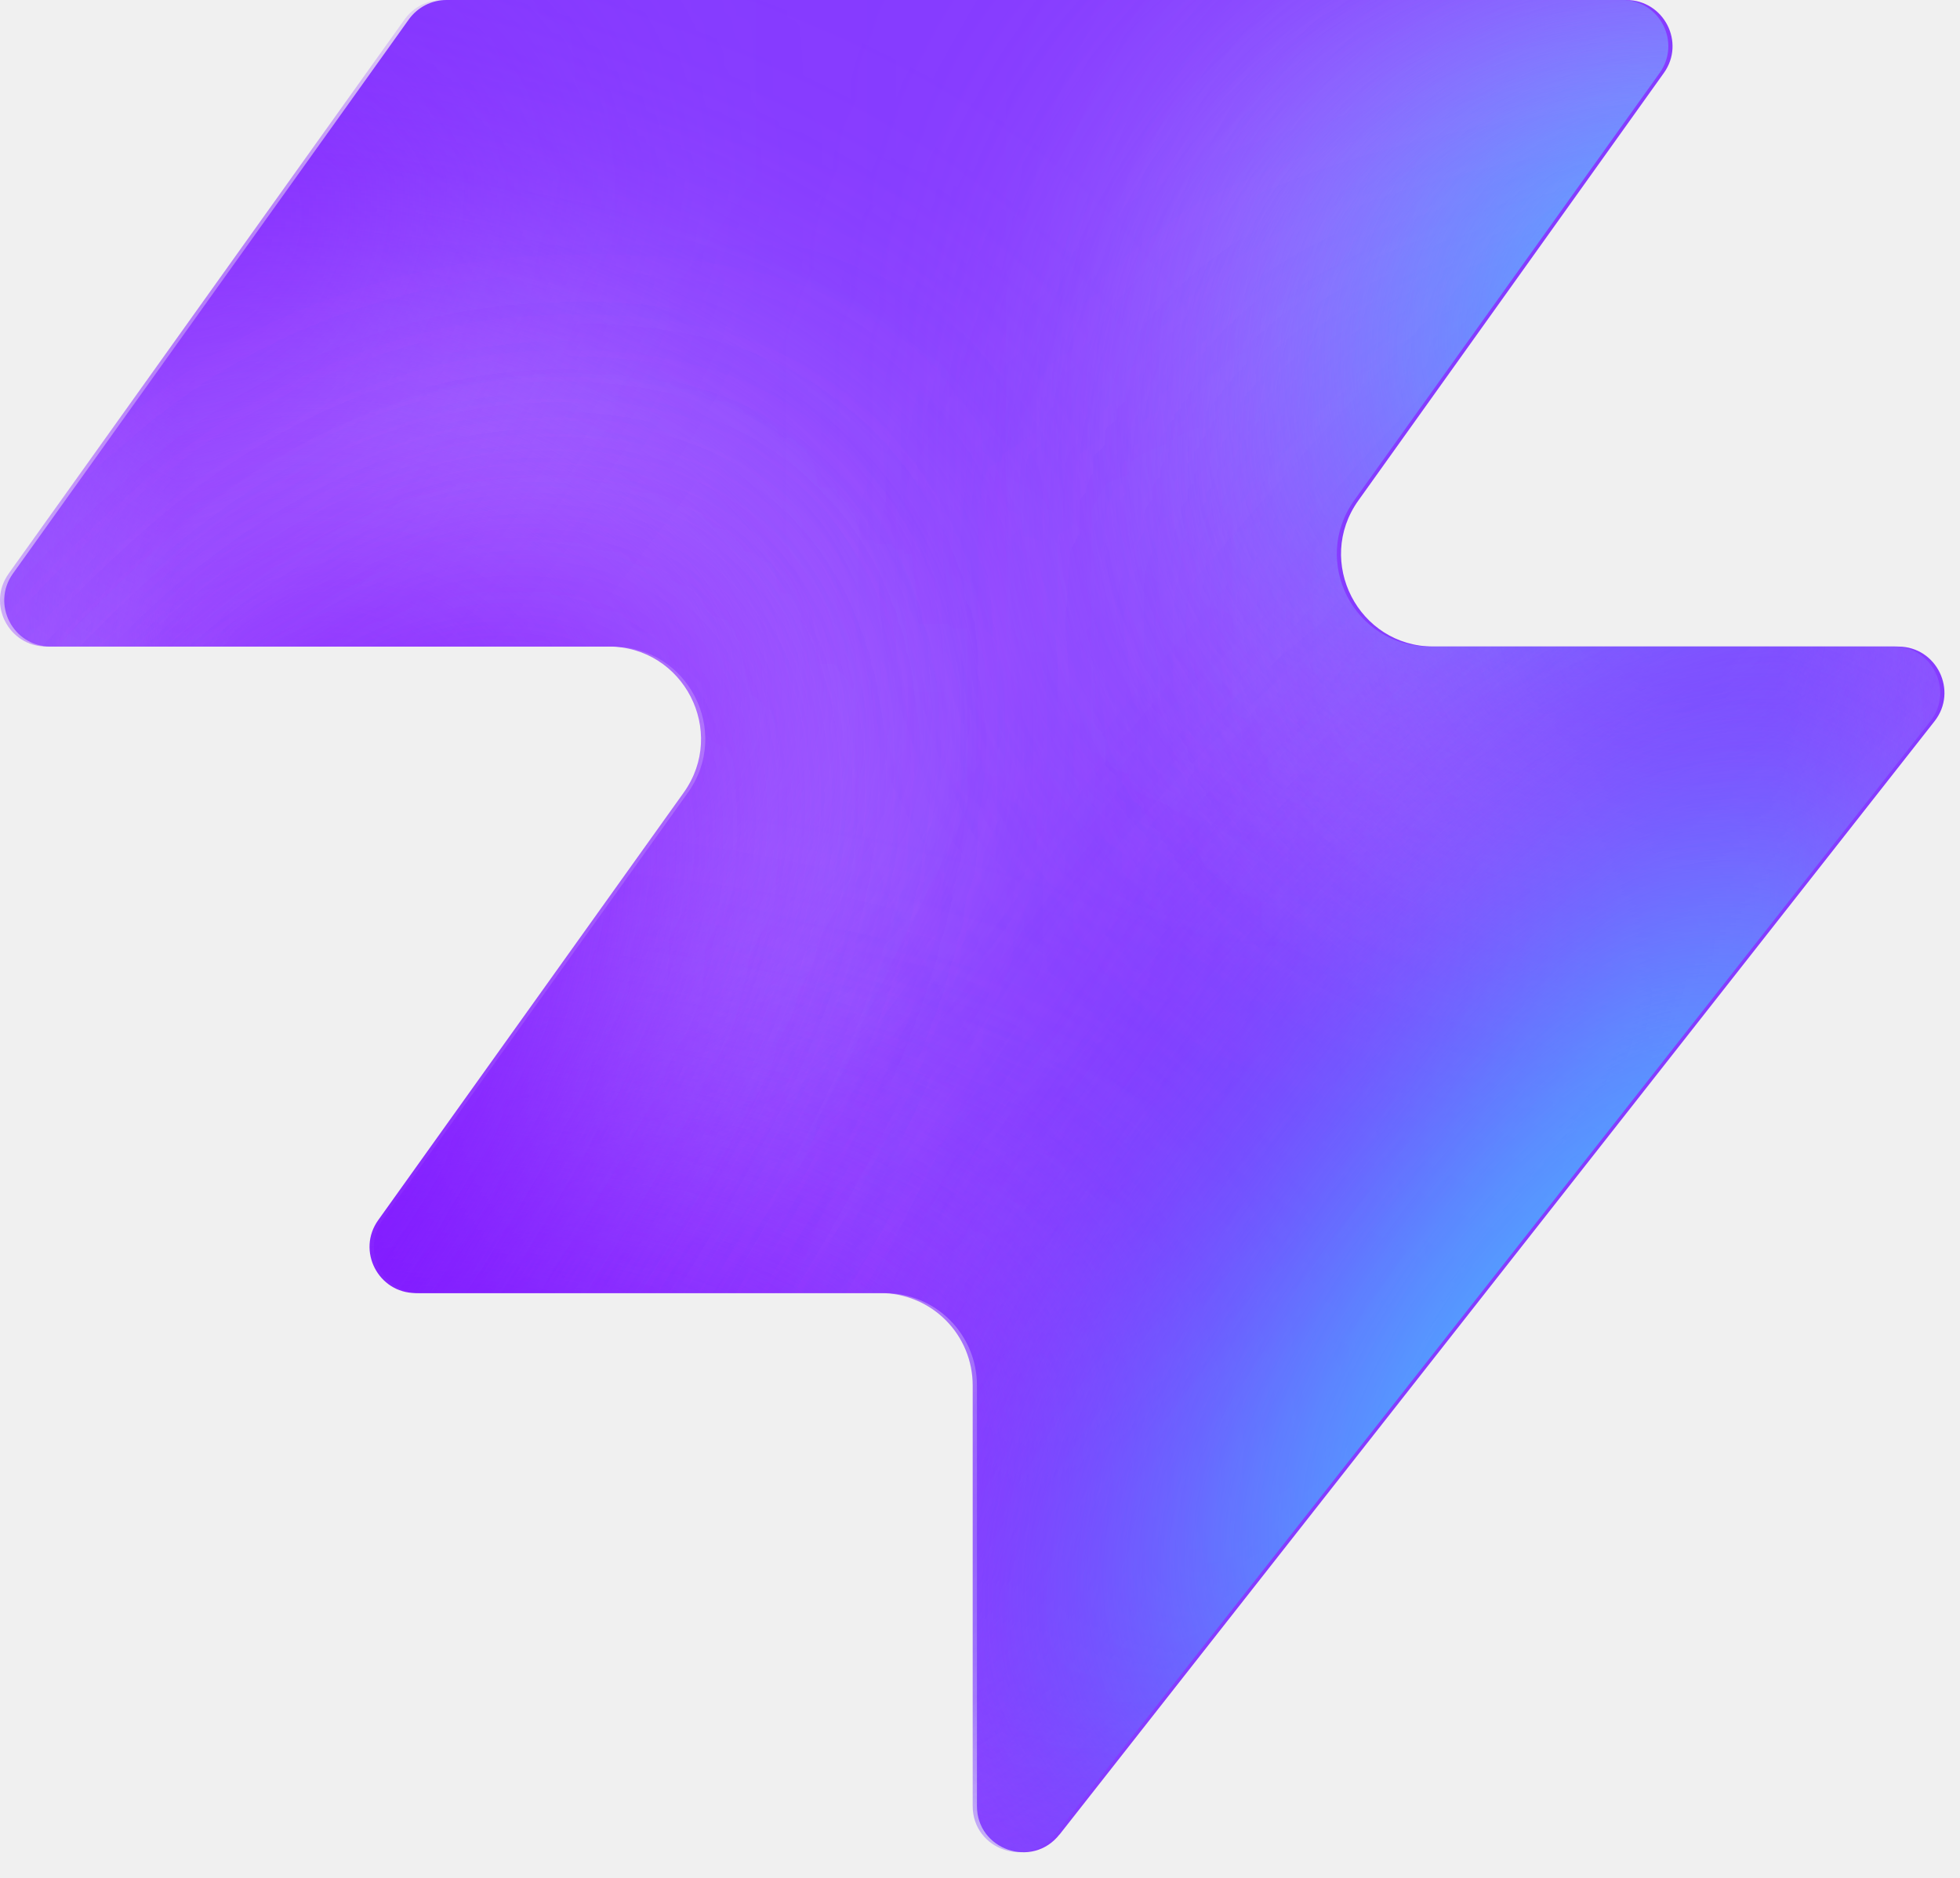
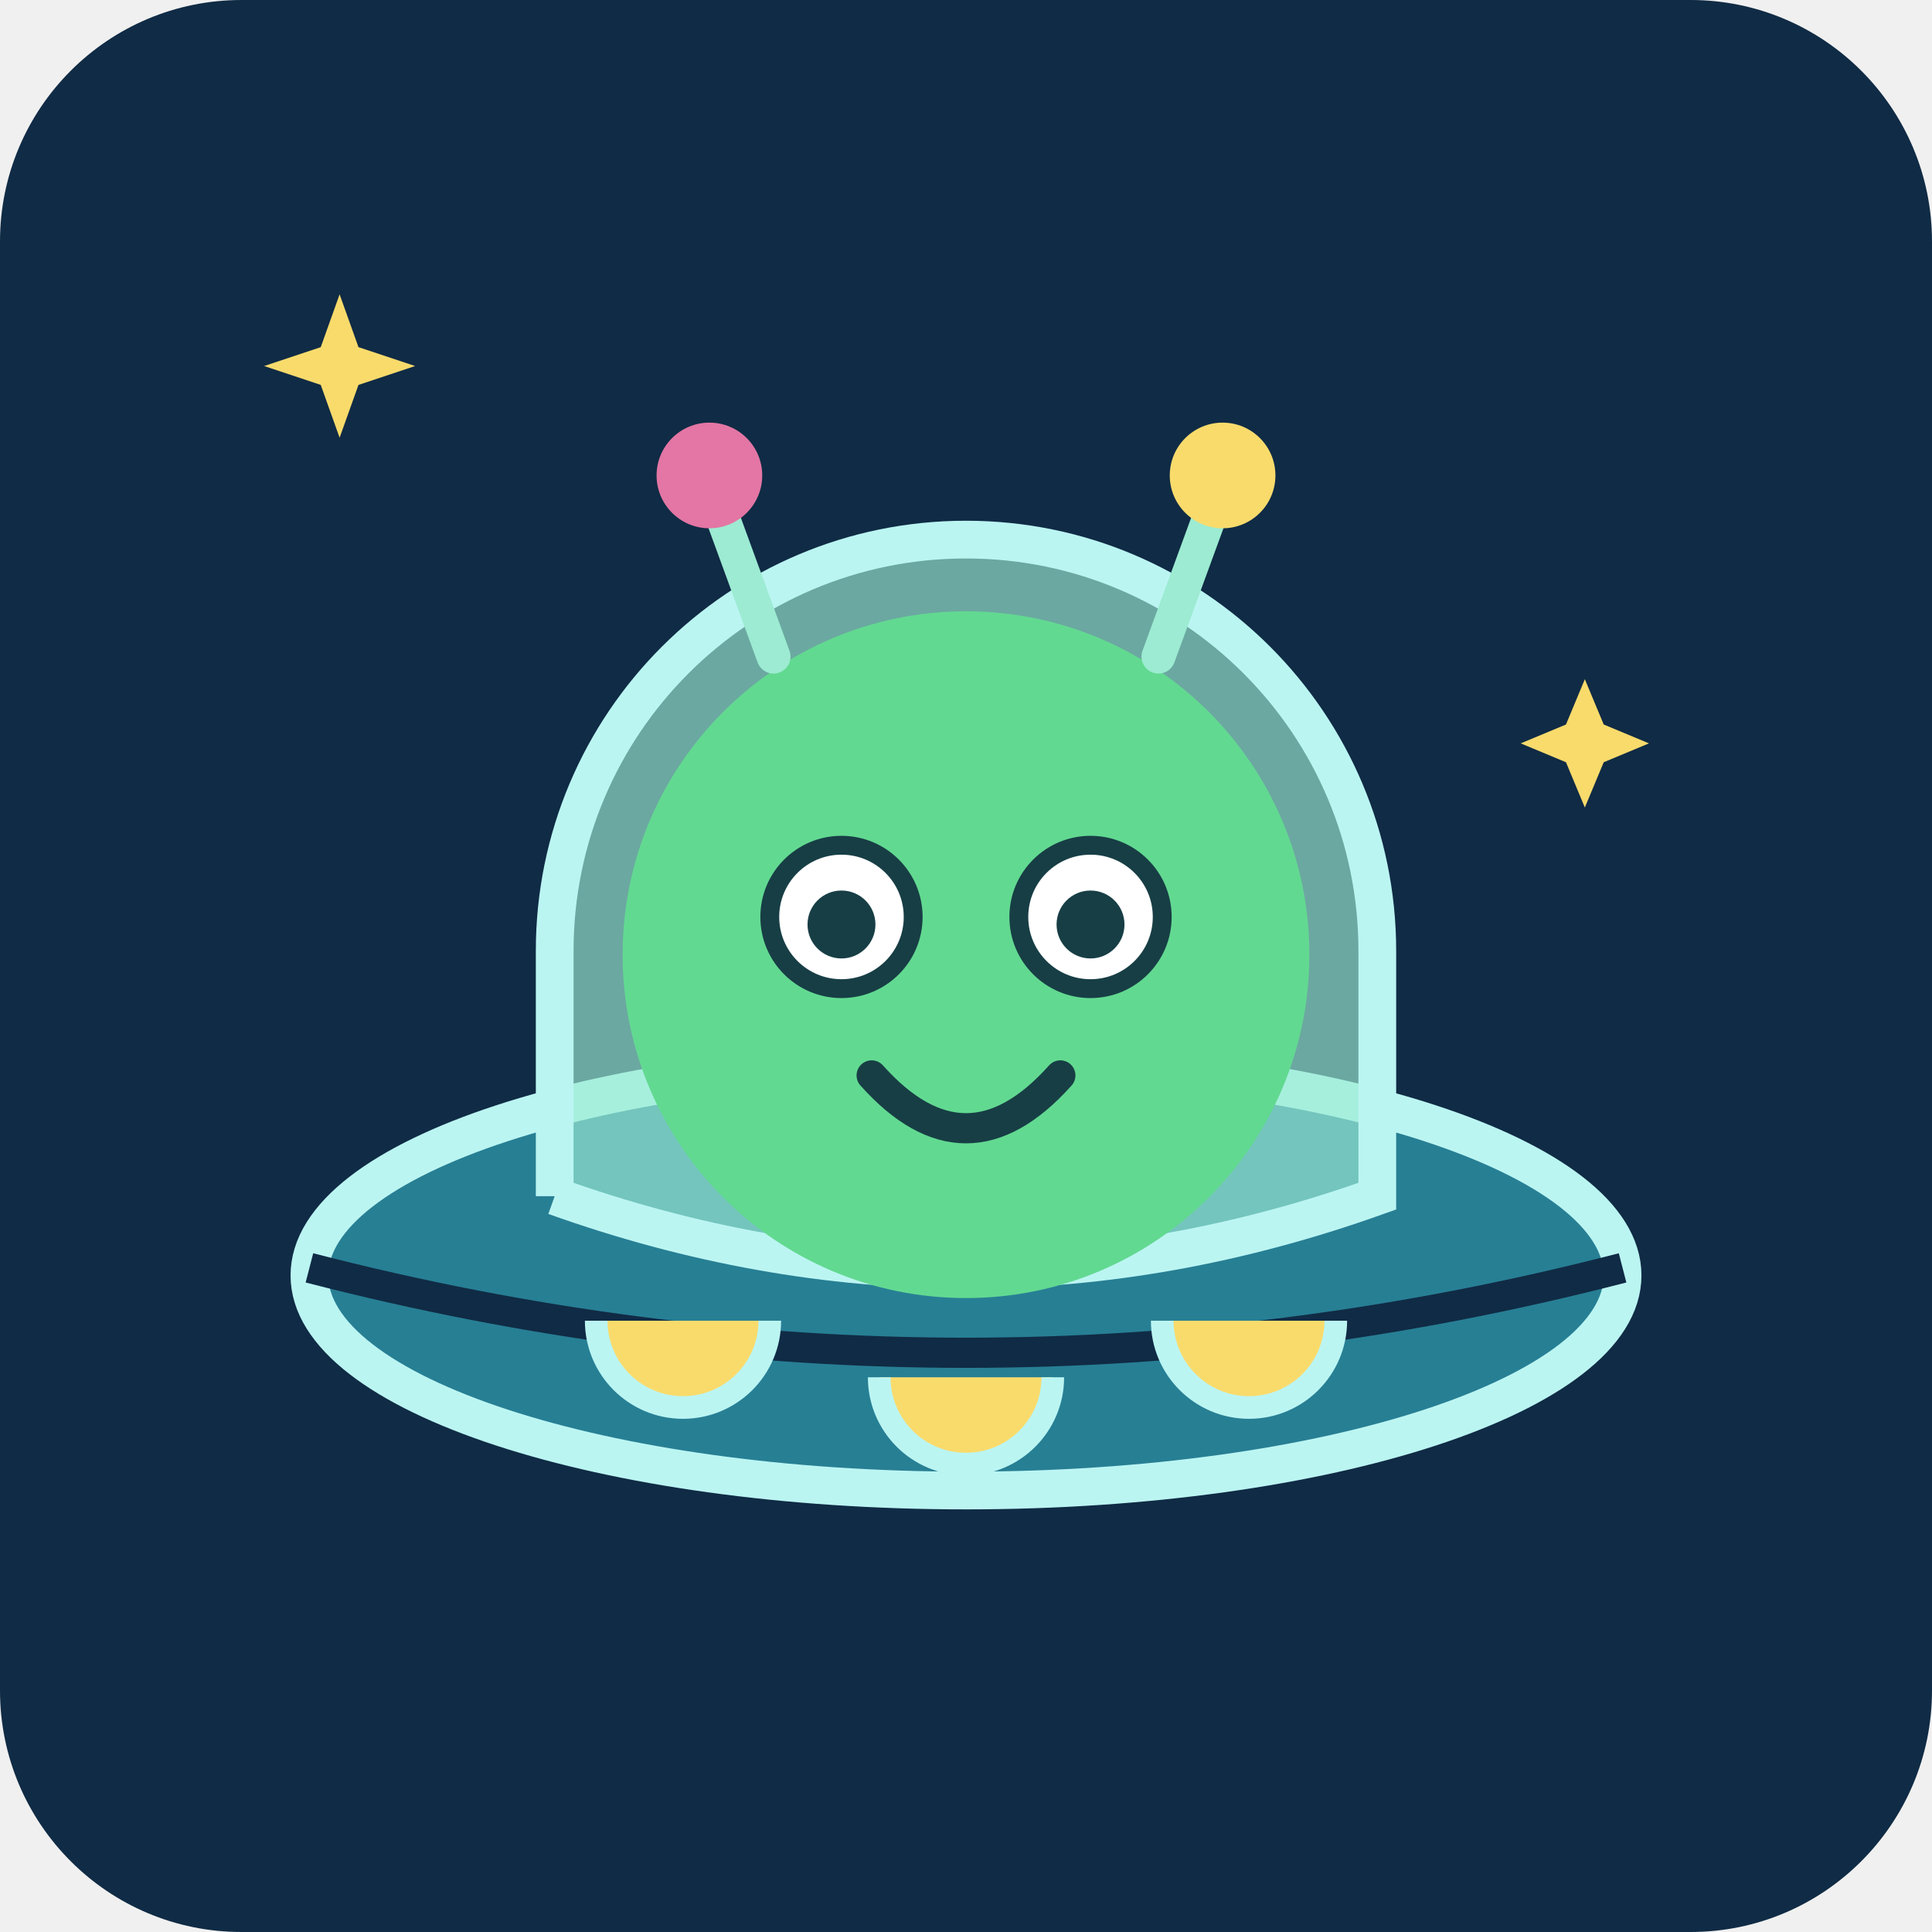
- <svg xmlns="http://www.w3.org/2000/svg" width="48" height="46" fill="none" viewBox="0 0 48 46">
-   <path fill="#863bff" d="M25.946 44.938c-.664.845-2.021.375-2.021-.698V33.937a2.26 2.26 0 0 0-2.262-2.262H10.287c-.92 0-1.456-1.04-.92-1.788l7.48-10.471c1.07-1.497 0-3.578-1.842-3.578H1.237c-.92 0-1.456-1.04-.92-1.788L10.013.474c.214-.297.556-.474.92-.474h28.894c.92 0 1.456 1.04.92 1.788l-7.48 10.471c-1.07 1.498 0 3.579 1.842 3.579h11.377c.943 0 1.473 1.088.89 1.83L25.947 44.94z" style="fill:#863bff;fill:color(display-p3 .525 .23 1);fill-opacity:1" />
-   <mask id="a" width="48" height="46" x="0" y="0" maskUnits="userSpaceOnUse" style="mask-type:alpha">
-     <path fill="#000" d="M25.842 44.938c-.664.844-2.021.375-2.021-.698V33.937a2.26 2.26 0 0 0-2.262-2.262H10.183c-.92 0-1.456-1.04-.92-1.788l7.48-10.471c1.07-1.498 0-3.579-1.842-3.579H1.133c-.92 0-1.456-1.04-.92-1.787L9.91.473c.214-.297.556-.474.92-.474h28.894c.92 0 1.456 1.04.92 1.788l-7.48 10.471c-1.07 1.498 0 3.578 1.842 3.578h11.377c.943 0 1.473 1.088.89 1.832L25.843 44.94z" style="fill:#000;fill-opacity:1" />
-   </mask>
-   <g mask="url(#a)">
-     <g filter="url(#b)">
-       <ellipse cx="5.508" cy="14.704" fill="#ede6ff" rx="5.508" ry="14.704" style="fill:#ede6ff;fill:color(display-p3 .927 .903 1);fill-opacity:1" transform="matrix(.00324 1 1 -.00324 -4.47 31.516)" />
-     </g>
-     <g filter="url(#c)">
-       <ellipse cx="10.399" cy="29.851" fill="#ede6ff" rx="10.399" ry="29.851" style="fill:#ede6ff;fill:color(display-p3 .927 .903 1);fill-opacity:1" transform="matrix(.00324 1 1 -.00324 -39.328 7.883)" />
-     </g>
-     <g filter="url(#d)">
-       <ellipse cx="5.508" cy="30.487" fill="#7e14ff" rx="5.508" ry="30.487" style="fill:#7e14ff;fill:color(display-p3 .492 .077 1);fill-opacity:1" transform="rotate(89.814 -25.913 -14.639)scale(1 -1)" />
-     </g>
-     <g filter="url(#e)">
-       <ellipse cx="5.508" cy="30.599" fill="#7e14ff" rx="5.508" ry="30.599" style="fill:#7e14ff;fill:color(display-p3 .492 .077 1);fill-opacity:1" transform="rotate(89.814 -32.644 -3.334)scale(1 -1)" />
-     </g>
-     <g filter="url(#f)">
-       <ellipse cx="5.508" cy="30.599" fill="#7e14ff" rx="5.508" ry="30.599" style="fill:#7e14ff;fill:color(display-p3 .492 .077 1);fill-opacity:1" transform="matrix(.00324 1 1 -.00324 -34.34 30.47)" />
-     </g>
-     <g filter="url(#g)">
-       <ellipse cx="14.072" cy="22.078" fill="#ede6ff" rx="14.072" ry="22.078" style="fill:#ede6ff;fill:color(display-p3 .927 .903 1);fill-opacity:1" transform="rotate(93.35 24.506 48.493)scale(-1 1)" />
-     </g>
-     <g filter="url(#h)">
-       <ellipse cx="3.47" cy="21.501" fill="#7e14ff" rx="3.47" ry="21.501" style="fill:#7e14ff;fill:color(display-p3 .492 .077 1);fill-opacity:1" transform="rotate(89.009 28.708 47.59)scale(-1 1)" />
-     </g>
-     <g filter="url(#i)">
-       <ellipse cx="3.47" cy="21.501" fill="#7e14ff" rx="3.47" ry="21.501" style="fill:#7e14ff;fill:color(display-p3 .492 .077 1);fill-opacity:1" transform="rotate(89.009 28.708 47.59)scale(-1 1)" />
-     </g>
-     <g filter="url(#j)">
-       <ellipse cx=".387" cy="8.972" fill="#7e14ff" rx="4.407" ry="29.108" style="fill:#7e14ff;fill:color(display-p3 .492 .077 1);fill-opacity:1" transform="rotate(39.51 .387 8.972)" />
-     </g>
-     <g filter="url(#k)">
-       <ellipse cx="47.523" cy="-6.092" fill="#7e14ff" rx="4.407" ry="29.108" style="fill:#7e14ff;fill:color(display-p3 .492 .077 1);fill-opacity:1" transform="rotate(37.892 47.523 -6.092)" />
-     </g>
-     <g filter="url(#l)">
-       <ellipse cx="41.412" cy="6.333" fill="#47bfff" rx="5.971" ry="9.665" style="fill:#47bfff;fill:color(display-p3 .28 .748 1);fill-opacity:1" transform="rotate(37.892 41.412 6.333)" />
-     </g>
-     <g filter="url(#m)">
-       <ellipse cx="-1.879" cy="38.332" fill="#7e14ff" rx="4.407" ry="29.108" style="fill:#7e14ff;fill:color(display-p3 .492 .077 1);fill-opacity:1" transform="rotate(37.892 -1.88 38.332)" />
-     </g>
-     <g filter="url(#n)">
-       <ellipse cx="-1.879" cy="38.332" fill="#7e14ff" rx="4.407" ry="29.108" style="fill:#7e14ff;fill:color(display-p3 .492 .077 1);fill-opacity:1" transform="rotate(37.892 -1.88 38.332)" />
-     </g>
-     <g filter="url(#o)">
-       <ellipse cx="35.651" cy="29.907" fill="#7e14ff" rx="4.407" ry="29.108" style="fill:#7e14ff;fill:color(display-p3 .492 .077 1);fill-opacity:1" transform="rotate(37.892 35.651 29.907)" />
-     </g>
-     <g filter="url(#p)">
-       <ellipse cx="38.418" cy="32.4" fill="#47bfff" rx="5.971" ry="15.297" style="fill:#47bfff;fill:color(display-p3 .28 .748 1);fill-opacity:1" transform="rotate(37.892 38.418 32.4)" />
-     </g>
+ <svg xmlns="http://www.w3.org/2000/svg" viewBox="0 0 512 512">
+   <rect width="512" height="512" rx="64" fill="#102b45" />
+   <g fill="#f9db6c">
+     <path d="m90 78 5 14 15 5-15 5-5 14-5-14-15-5 15-5z" />
+     <path d="m420 180 5 12 12 5-12 5-5 12-5-12-12-5 12-5z" />
  </g>
-   <defs>
-     <filter id="b" width="60.045" height="41.654" x="-19.77" y="16.149" color-interpolation-filters="sRGB" filterUnits="userSpaceOnUse">
-       <feFlood flood-opacity="0" result="BackgroundImageFix" />
-       <feBlend in="SourceGraphic" in2="BackgroundImageFix" result="shape" />
-       <feGaussianBlur result="effect1_foregroundBlur_2002_17158" stdDeviation="7.659" />
-     </filter>
-     <filter id="c" width="90.34" height="51.437" x="-54.613" y="-7.533" color-interpolation-filters="sRGB" filterUnits="userSpaceOnUse">
-       <feFlood flood-opacity="0" result="BackgroundImageFix" />
-       <feBlend in="SourceGraphic" in2="BackgroundImageFix" result="shape" />
-       <feGaussianBlur result="effect1_foregroundBlur_2002_17158" stdDeviation="7.659" />
-     </filter>
-     <filter id="d" width="79.355" height="29.4" x="-49.64" y="2.03" color-interpolation-filters="sRGB" filterUnits="userSpaceOnUse">
-       <feFlood flood-opacity="0" result="BackgroundImageFix" />
-       <feBlend in="SourceGraphic" in2="BackgroundImageFix" result="shape" />
-       <feGaussianBlur result="effect1_foregroundBlur_2002_17158" stdDeviation="4.596" />
-     </filter>
-     <filter id="e" width="79.579" height="29.4" x="-45.045" y="20.029" color-interpolation-filters="sRGB" filterUnits="userSpaceOnUse">
-       <feFlood flood-opacity="0" result="BackgroundImageFix" />
-       <feBlend in="SourceGraphic" in2="BackgroundImageFix" result="shape" />
-       <feGaussianBlur result="effect1_foregroundBlur_2002_17158" stdDeviation="4.596" />
-     </filter>
-     <filter id="f" width="79.579" height="29.4" x="-43.513" y="21.178" color-interpolation-filters="sRGB" filterUnits="userSpaceOnUse">
-       <feFlood flood-opacity="0" result="BackgroundImageFix" />
-       <feBlend in="SourceGraphic" in2="BackgroundImageFix" result="shape" />
-       <feGaussianBlur result="effect1_foregroundBlur_2002_17158" stdDeviation="4.596" />
-     </filter>
-     <filter id="g" width="74.749" height="58.852" x="15.756" y="-17.901" color-interpolation-filters="sRGB" filterUnits="userSpaceOnUse">
-       <feFlood flood-opacity="0" result="BackgroundImageFix" />
-       <feBlend in="SourceGraphic" in2="BackgroundImageFix" result="shape" />
-       <feGaussianBlur result="effect1_foregroundBlur_2002_17158" stdDeviation="7.659" />
-     </filter>
-     <filter id="h" width="61.377" height="25.362" x="23.548" y="2.284" color-interpolation-filters="sRGB" filterUnits="userSpaceOnUse">
-       <feFlood flood-opacity="0" result="BackgroundImageFix" />
-       <feBlend in="SourceGraphic" in2="BackgroundImageFix" result="shape" />
-       <feGaussianBlur result="effect1_foregroundBlur_2002_17158" stdDeviation="4.596" />
-     </filter>
-     <filter id="i" width="61.377" height="25.362" x="23.548" y="2.284" color-interpolation-filters="sRGB" filterUnits="userSpaceOnUse">
-       <feFlood flood-opacity="0" result="BackgroundImageFix" />
-       <feBlend in="SourceGraphic" in2="BackgroundImageFix" result="shape" />
-       <feGaussianBlur result="effect1_foregroundBlur_2002_17158" stdDeviation="4.596" />
-     </filter>
-     <filter id="j" width="56.045" height="63.649" x="-27.636" y="-22.853" color-interpolation-filters="sRGB" filterUnits="userSpaceOnUse">
-       <feFlood flood-opacity="0" result="BackgroundImageFix" />
-       <feBlend in="SourceGraphic" in2="BackgroundImageFix" result="shape" />
-       <feGaussianBlur result="effect1_foregroundBlur_2002_17158" stdDeviation="4.596" />
-     </filter>
-     <filter id="k" width="54.814" height="64.646" x="20.116" y="-38.415" color-interpolation-filters="sRGB" filterUnits="userSpaceOnUse">
-       <feFlood flood-opacity="0" result="BackgroundImageFix" />
-       <feBlend in="SourceGraphic" in2="BackgroundImageFix" result="shape" />
-       <feGaussianBlur result="effect1_foregroundBlur_2002_17158" stdDeviation="4.596" />
-     </filter>
-     <filter id="l" width="33.541" height="35.313" x="24.641" y="-11.323" color-interpolation-filters="sRGB" filterUnits="userSpaceOnUse">
-       <feFlood flood-opacity="0" result="BackgroundImageFix" />
-       <feBlend in="SourceGraphic" in2="BackgroundImageFix" result="shape" />
-       <feGaussianBlur result="effect1_foregroundBlur_2002_17158" stdDeviation="4.596" />
-     </filter>
-     <filter id="m" width="54.814" height="64.646" x="-29.286" y="6.009" color-interpolation-filters="sRGB" filterUnits="userSpaceOnUse">
-       <feFlood flood-opacity="0" result="BackgroundImageFix" />
-       <feBlend in="SourceGraphic" in2="BackgroundImageFix" result="shape" />
-       <feGaussianBlur result="effect1_foregroundBlur_2002_17158" stdDeviation="4.596" />
-     </filter>
-     <filter id="n" width="54.814" height="64.646" x="-29.286" y="6.009" color-interpolation-filters="sRGB" filterUnits="userSpaceOnUse">
-       <feFlood flood-opacity="0" result="BackgroundImageFix" />
-       <feBlend in="SourceGraphic" in2="BackgroundImageFix" result="shape" />
-       <feGaussianBlur result="effect1_foregroundBlur_2002_17158" stdDeviation="4.596" />
-     </filter>
-     <filter id="o" width="54.814" height="64.646" x="8.244" y="-2.416" color-interpolation-filters="sRGB" filterUnits="userSpaceOnUse">
-       <feFlood flood-opacity="0" result="BackgroundImageFix" />
-       <feBlend in="SourceGraphic" in2="BackgroundImageFix" result="shape" />
-       <feGaussianBlur result="effect1_foregroundBlur_2002_17158" stdDeviation="4.596" />
-     </filter>
-     <filter id="p" width="39.409" height="43.623" x="18.713" y="10.588" color-interpolation-filters="sRGB" filterUnits="userSpaceOnUse">
-       <feFlood flood-opacity="0" result="BackgroundImageFix" />
-       <feBlend in="SourceGraphic" in2="BackgroundImageFix" result="shape" />
-       <feGaussianBlur result="effect1_foregroundBlur_2002_17158" stdDeviation="4.596" />
-     </filter>
-   </defs>
+   <ellipse cx="256" cy="338" rx="174" ry="57" fill="#277f94" stroke="#bbf5f2" stroke-width="10" />
+   <path d="M82 336q174 45 348 0" fill="none" stroke="#102b45" stroke-width="8" />
+   <path d="M158 350a23 23 0 0 0 46 0M233 365a23 23 0 0 0 46 0M308 350a23 23 0 0 0 46 0" fill="#f9db6c" stroke="#bbf5f2" stroke-width="6" />
+   <path d="M147 317v-65a109 109 0 0 1 218 0v65q-109 39-218 0" fill="#9cebd2" fill-opacity=".65" stroke="#bbf5f2" stroke-width="10" />
+   <circle cx="256" cy="253" r="91" fill="#62d991" />
+   <path d="m205 174-15-41m117 41 15-41" stroke="#9cebd2" stroke-width="9" stroke-linecap="round" />
+   <circle cx="188" cy="126" r="14" fill="#e376a4" />
+   <circle cx="324" cy="126" r="14" fill="#f9db6c" />
+   <g fill="#fff" stroke="#173e45" stroke-width="5">
+     <circle cx="223" cy="243" r="19" />
+     <circle cx="289" cy="243" r="19" />
+   </g>
+   <g fill="#173e45">
+     <circle cx="223" cy="245" r="9" />
+     <circle cx="289" cy="245" r="9" />
+   </g>
+   <path d="M231 285q25 28 50 0" fill="none" stroke="#173e45" stroke-width="8" stroke-linecap="round" />
</svg>
